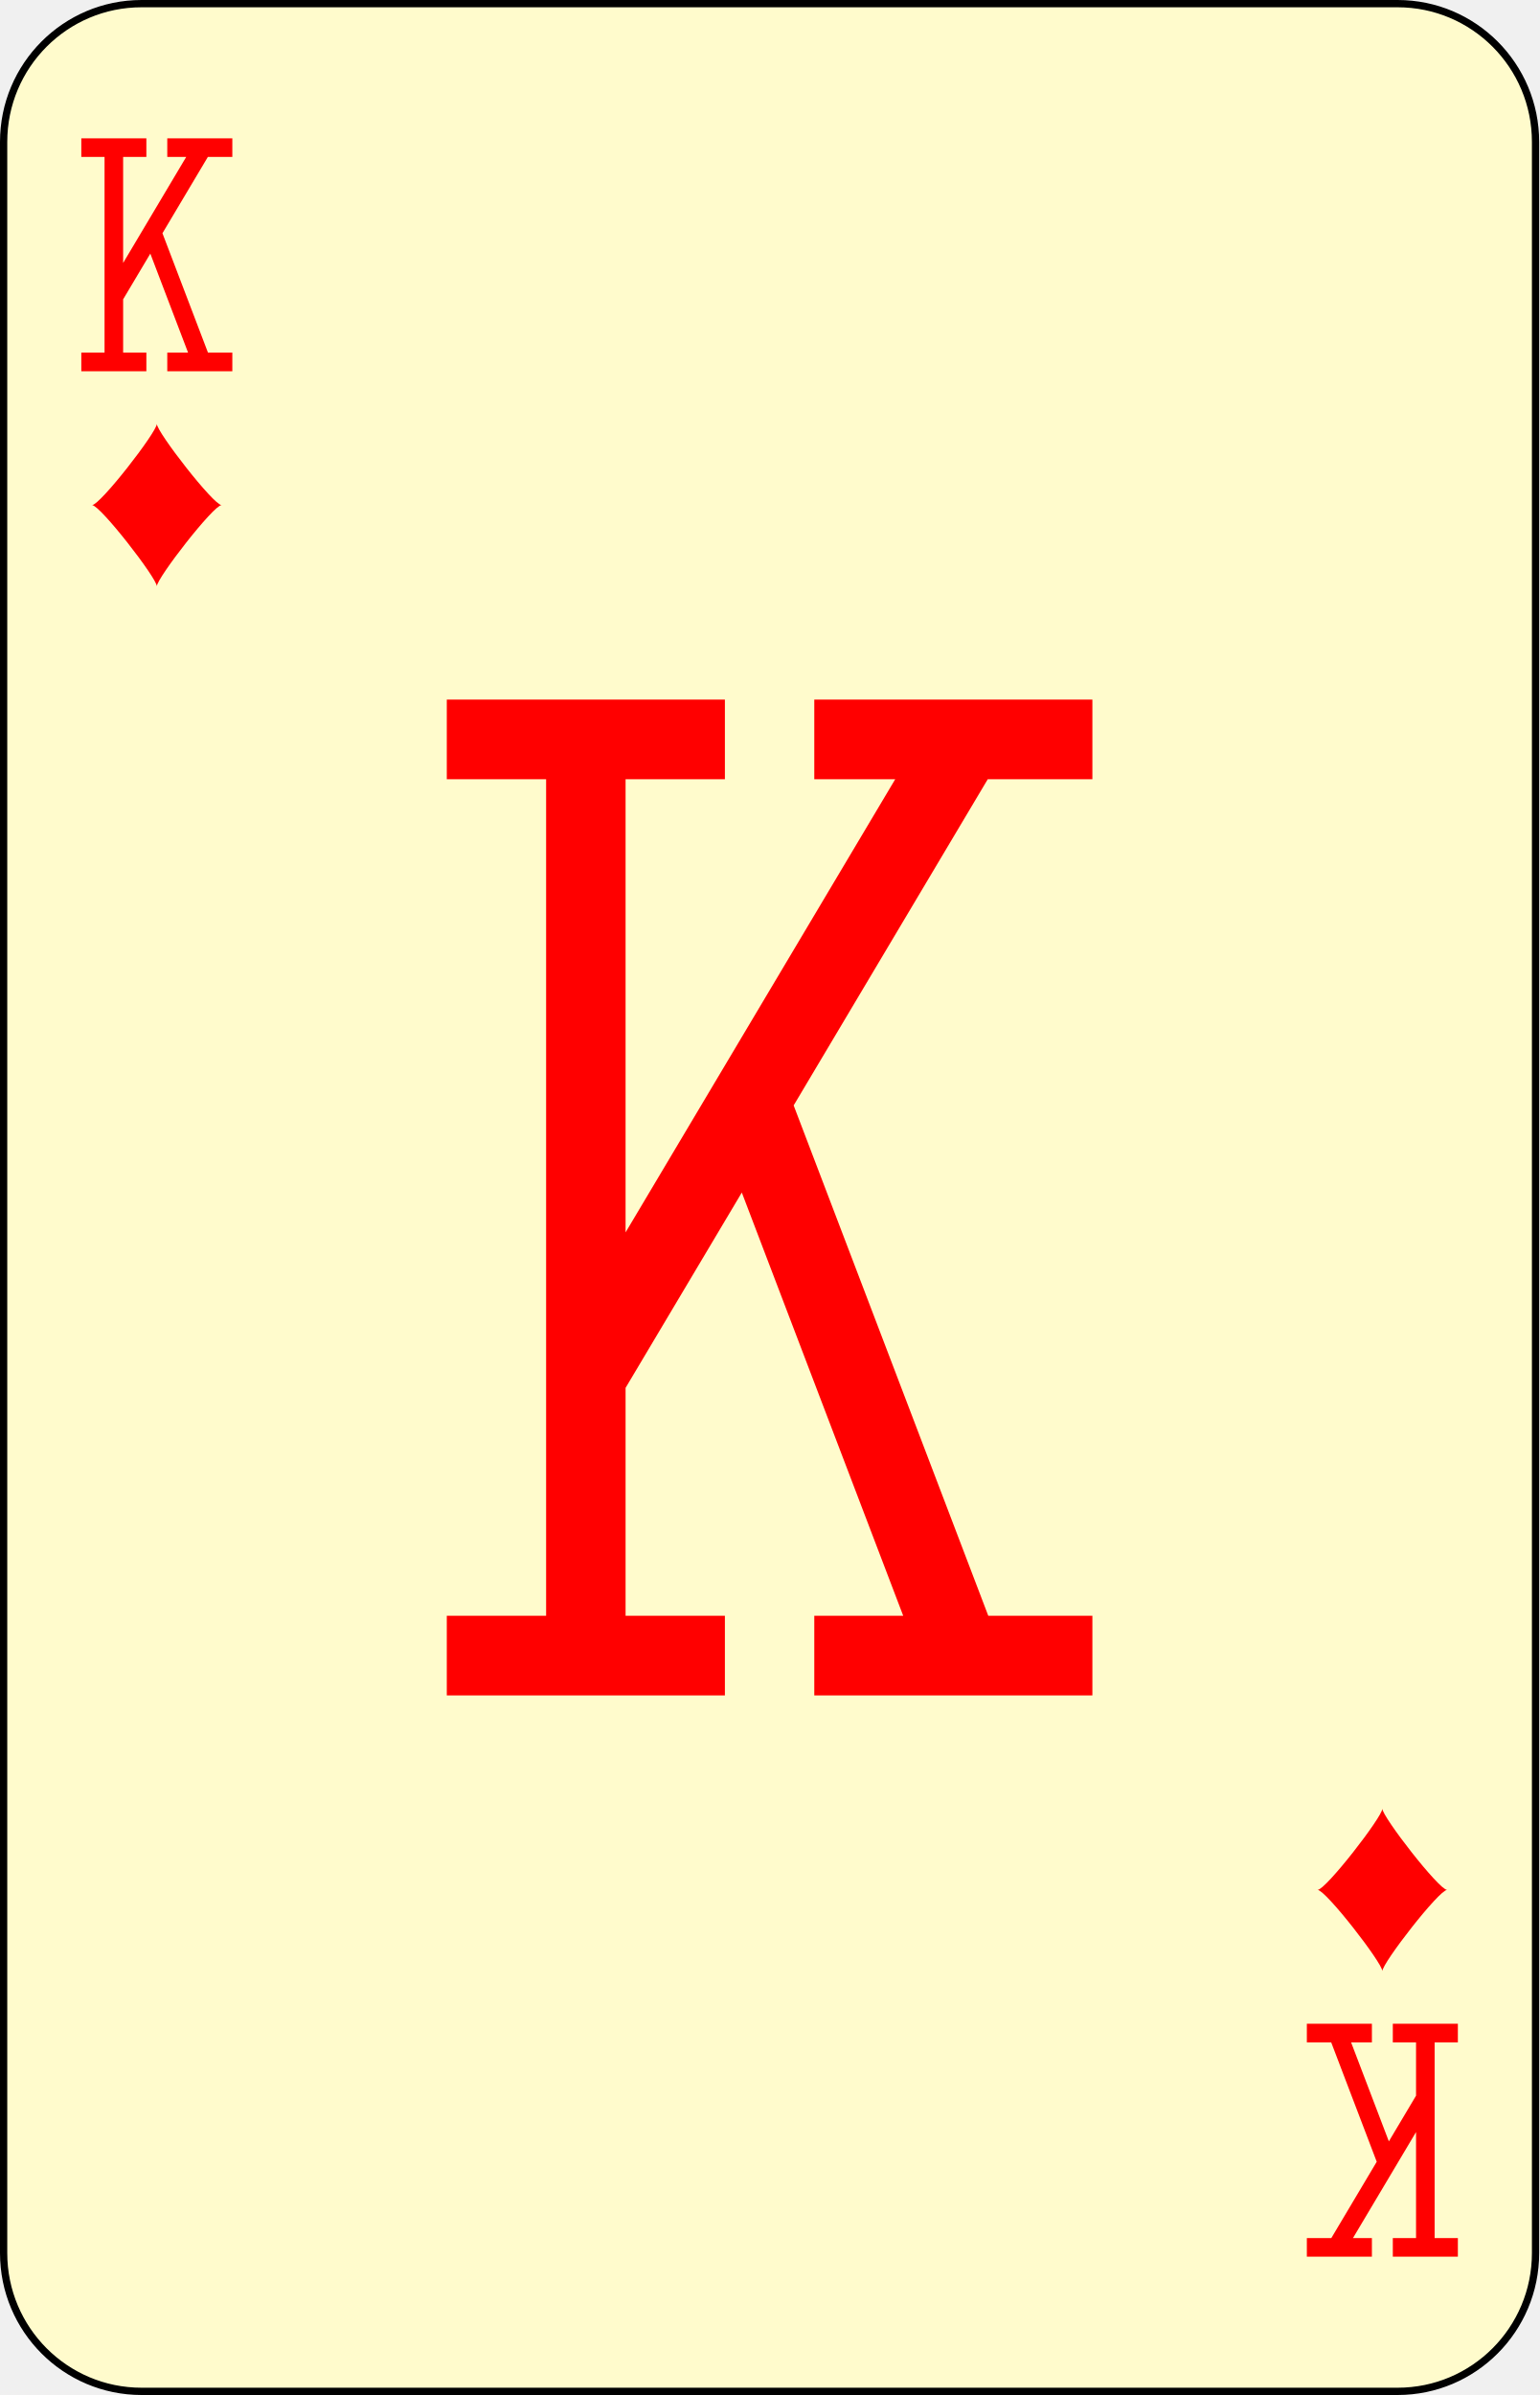
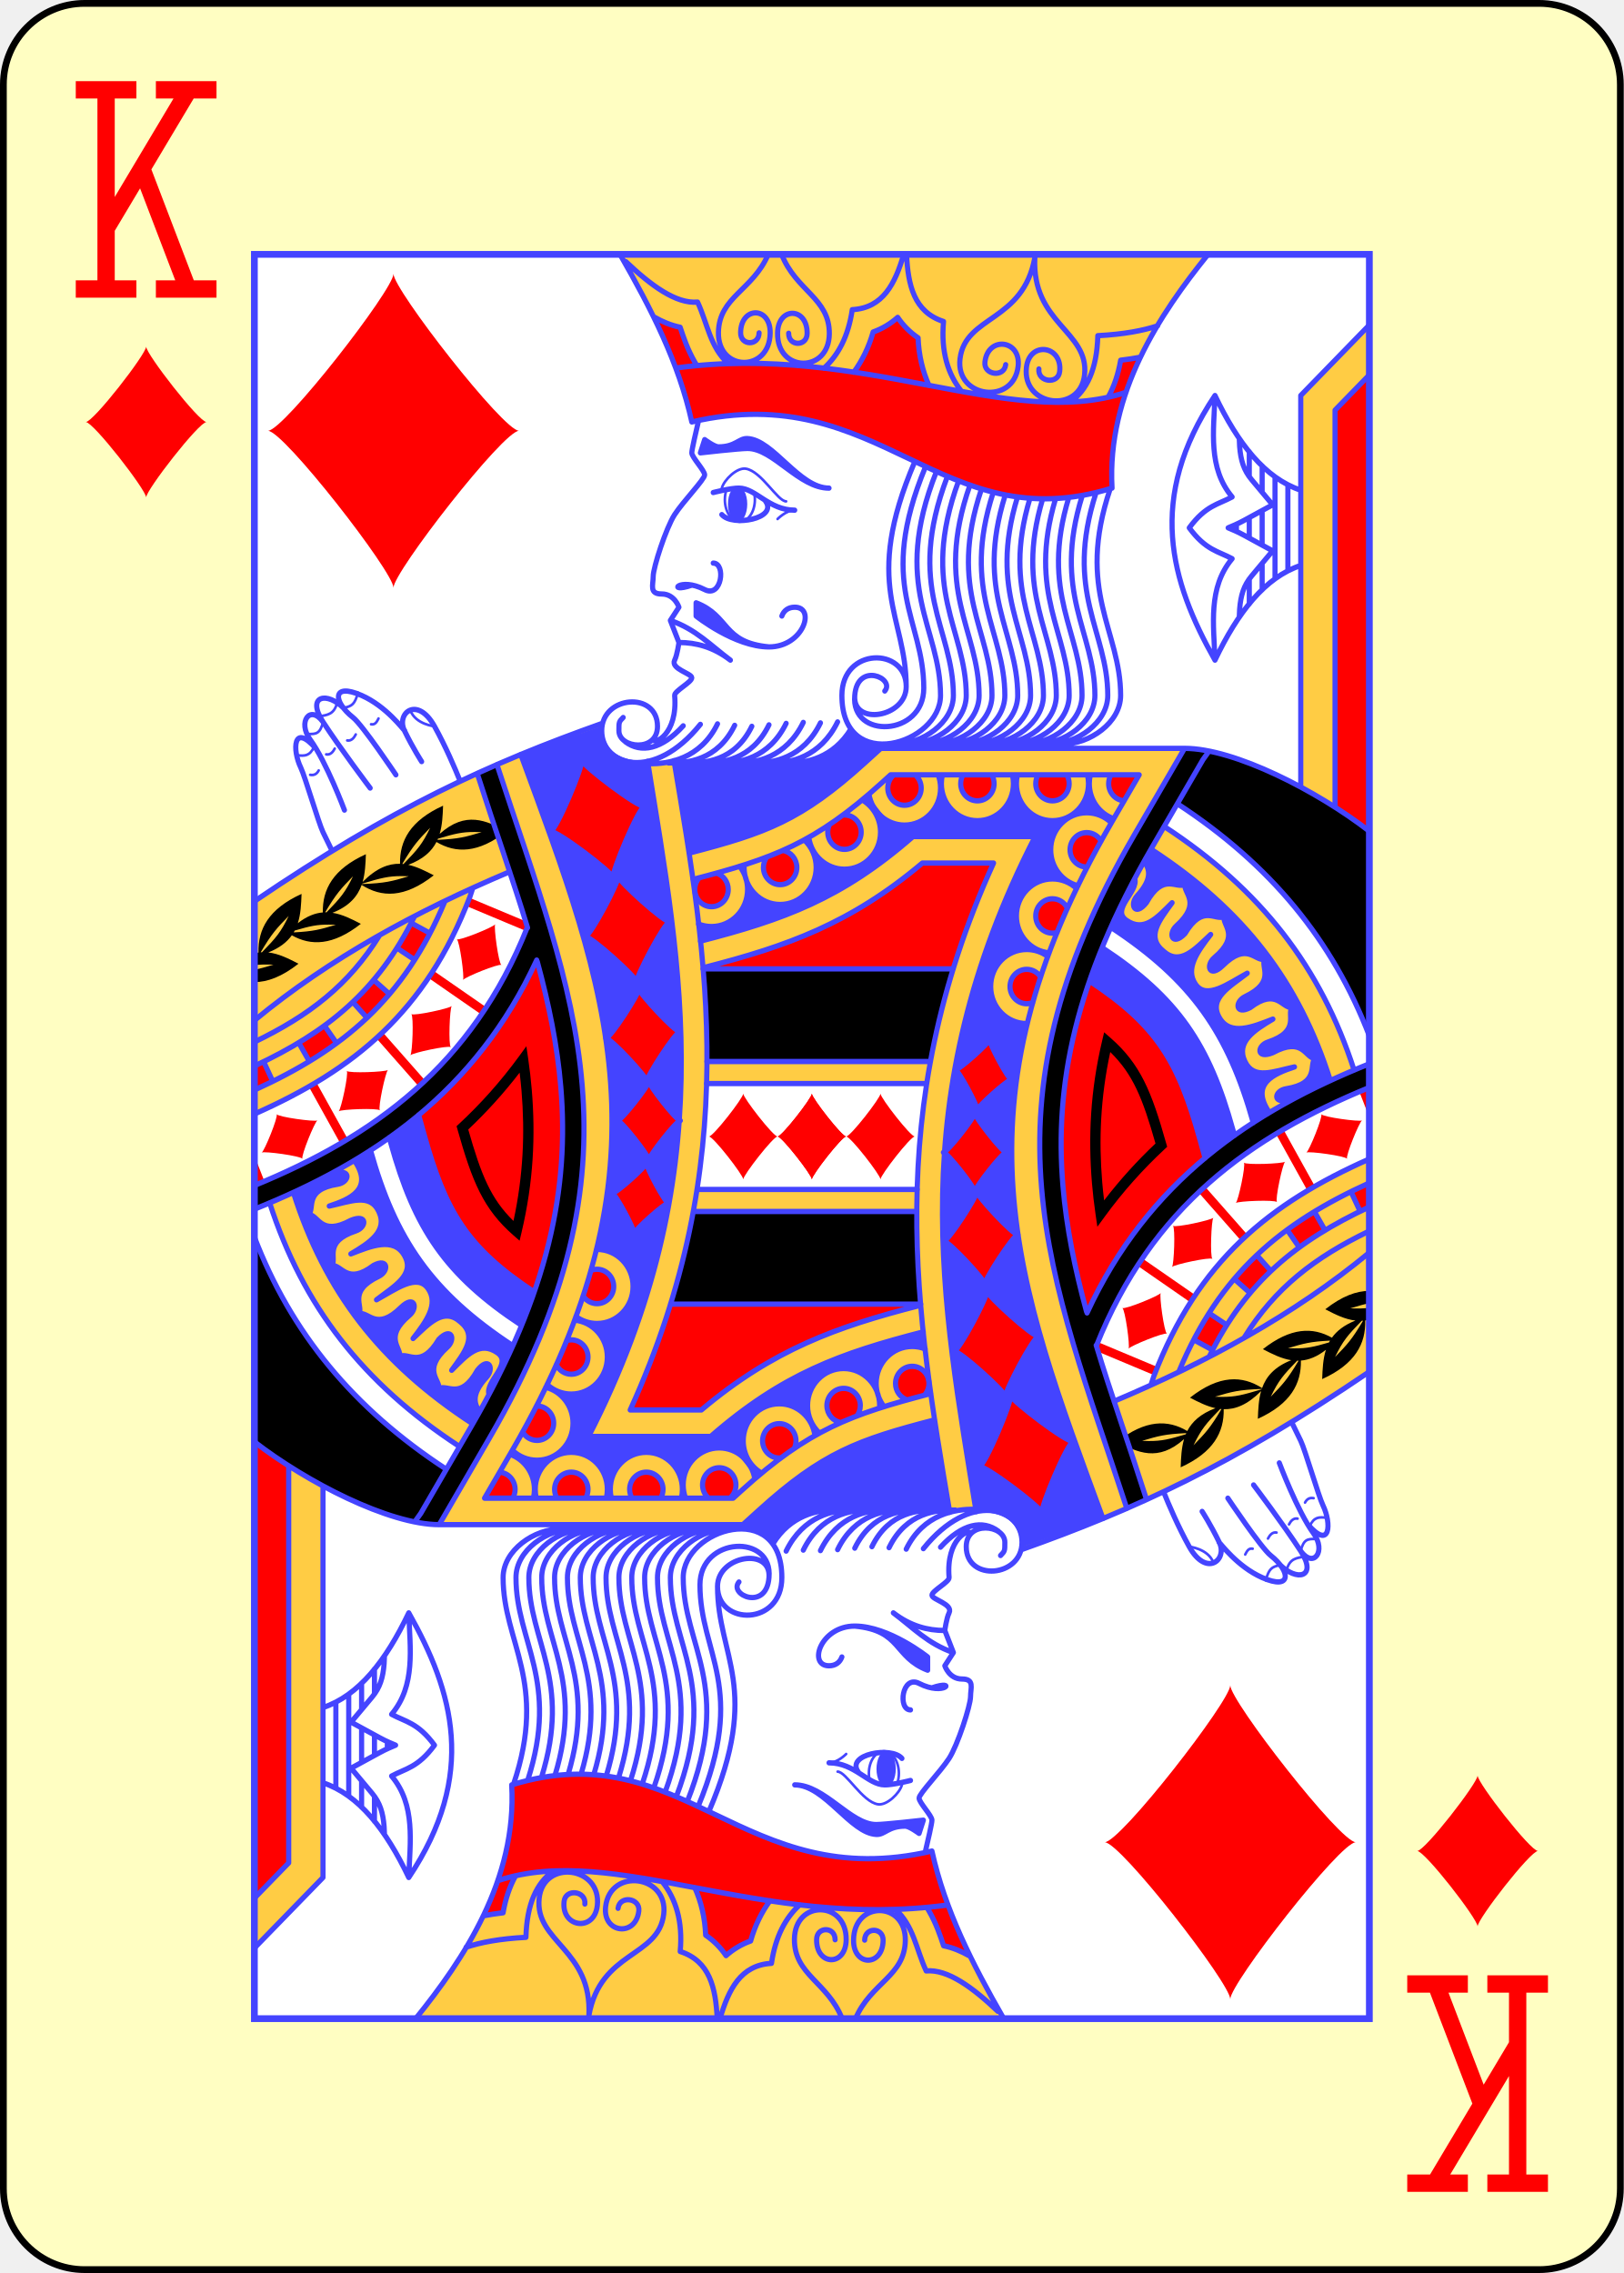
- <svg xmlns="http://www.w3.org/2000/svg" xmlns:xlink="http://www.w3.org/1999/xlink" class="card" face="KD" height="3.5in" preserveAspectRatio="none" viewBox="-106 -164.5 212 329" width="2.25in">
+ <svg xmlns="http://www.w3.org/2000/svg" xmlns:xlink="http://www.w3.org/1999/xlink" class="card" face="KD" height="3.5in" preserveAspectRatio="none" viewBox="-120 -168 240 336" width="2.5in">
  <defs>
+     <symbol id="VDK" viewBox="-500 -500 1000 1000" preserveAspectRatio="xMinYMid">
+       <path d="M-285 -460L-85 -460M-185 -460L-185 460M-285 460L-85 460M85 -460L285 -460M185 -440L-170 155M85 460L285 460M185 440L-10 -70" stroke="red" stroke-width="80" stroke-linecap="square" stroke-miterlimit="1.5" fill="none" />
+     </symbol>
    <symbol id="SDK" viewBox="-600 -600 1200 1200" preserveAspectRatio="xMinYMid">
      <path d="M-400 0C-350 0 0 -450 0 -500C0 -450 350 0 400 0C350 0 0 450 0 500C0 450 -350 0 -400 0Z" fill="red" />
    </symbol>
-     <symbol id="VDK" viewBox="-500 -500 1000 1000" preserveAspectRatio="xMinYMid">
-       <path d="M-285 -460L-85 -460M-185 -460L-185 460M-285 460L-85 460M85 -460L285 -460M185 -440L-170 155M85 460L285 460M185 440L-10 -70" stroke="red" stroke-width="80" stroke-linecap="square" stroke-miterlimit="1.5" fill="none" />
+     <symbol id="DK6" preserveAspectRatio="none" viewBox="0 0 1300 2000">
+       <path stroke="#44F" stroke-linecap="round" stroke-linejoin="round" stroke-width="3" fill="none" d="M545,265c2.64,-9.531 17.644,-23.57 27.903,-22.032C591.207,245.713 610,280 620,280M630,290c-10,0 -20,10 -20,10M583.008,271.841c0.353,1.98 0.541,4.055 0.541,6.192 0,13.807 -7.835,25 -17.5,25 -9.665,0 -17.5,-11.193 -17.5,-25 0,-4.428 0.806,-8.588 2.22,-12.196M120.802,496.815c-3.725,13.385 -7.12,15.266 -16.172,17.234M96.463,508.491c-3.725,13.385 -11.329,13.379 -20.381,15.348M80.207,529.943c-3.725,13.385 -7.7,14.104 -18.204,13.751M69.59,558.281c-5.031,10.627 -11.039,10.476 -19.656,9.542M181.952,517.242C188.179,532.903 210,535 210,535M65,590c4.797,0.895 7.937,-1.11 10,-5M108.204,551.026c4.797,0.895 7.937,-2.906 10,-6.796M65,590c4.797,0.895 7.937,-1.11 10,-5M136.026,532.691c4.797,0.895 6.654,-2.65 8.717,-6.539M83.686,566.814c4.797,0.895 7.937,-2.65 10,-6.539" />
+       <use xlink:href="#SDK" height="120" width="120" transform="translate(650,1000)scale(1,0.972)rotate(0)translate(-60,-60)" />
+       <use xlink:href="#SDK" height="120" width="120" transform="translate(570,1000)scale(1,0.972)rotate(0)translate(-60,-60)" />
+       <use xlink:href="#SDK" height="170" width="170" transform="translate(400,640)scale(1,0.972)rotate(-15)translate(-85,-85)" stroke="#44F" stroke-width="42.352" stroke-linejoin="round" stroke-linecap="round" />
+       <use xlink:href="#SDK" height="150" width="150" transform="translate(435,765)scale(1,0.972)rotate(-10)translate(-75,-75)" stroke="#44F" stroke-width="48" stroke-linejoin="round" stroke-linecap="round" />
+       <use xlink:href="#SDK" height="130" width="130" transform="translate(453,885)scale(1,0.972)rotate(-5)translate(-65,-65)" stroke="#44F" stroke-width="55.384" stroke-linejoin="round" stroke-linecap="round" />
+       <use xlink:href="#SDK" height="110" width="110" transform="translate(460,982)scale(1,0.972)rotate(0)translate(-55,-55)" stroke="#44F" stroke-width="65.454" stroke-linejoin="round" stroke-linecap="round" />
+       <use xlink:href="#SDK" height="100" width="100" transform="translate(450,1070)scale(1,0.972)rotate(10)translate(-50,-50)" stroke="#44F" stroke-width="72" stroke-linejoin="round" stroke-linecap="round" />
+       <use xlink:href="#SDK" height="90" width="90" transform="translate(1259,1000)scale(1,0.972)rotate(60)translate(-45,-45)" />
+       <use xlink:href="#SDK" height="90" width="90" transform="translate(1173,1052)scale(1,0.972)rotate(50)translate(-45,-45)" />
+       <use xlink:href="#SDK" height="90" width="90" transform="translate(1094,1120)scale(1,0.972)rotate(40)translate(-45,-45)" />
+       <use xlink:href="#SDK" height="90" width="90" transform="translate(1038,1209)scale(1,0.972)rotate(30)translate(-45,-45)" />
    </symbol>
+     <symbol id="DK5" preserveAspectRatio="none" viewBox="0 0 1300 2000">
+       <path stroke="#44F" stroke-linecap="round" stroke-linejoin="round" stroke-width="6" fill="none" d="M1205,261.182v97.637M1190,252.129V367.871M1175,350.311v29.996M1175,290.406l-10e-5,39.187M1175,239.693v29.996M1160,368.373v27.984M1160,298.355l10e-5,23.289M1160,223.643v27.984M1145,305.873v8.254M520.134,778.543C616.396,754.406 684.392,730.935 767.926,660h142.395c-156.787,297.276 -107.906,528.857 -68.797,765.254M525.766,808.059C620.591,784.352 694.855,758.784 778.836,690h83.006c-131.846,281.901 -89.778,512.978 -51.069,736.045M989.366,1432.945C889.254,1168.199 806.638,966.909 1000.051,642.941L1031.658,590H741.766l-9.922,8.756C653.494,667.888 603.995,685.13 511.713,708.48M1017.097,1421.323C928.021,1156.019 838.469,972.117 1025.811,658.32L1084.508,560H730.424l-18.43,16.26c-74.361,65.612 -115.843,79.924 -204.671,102.393M426.291,0.007C462.762,61.82 494.762,122.796 510,190 730,140 800,325 1000,265 993.852,157.297 1056.123,67.145 1111.966,-0.018M614.759,0.032C631.487,41.41 670.706,49.677 670.34,90.06c-0.408,44.997 -60.979,44.224 -60.335,-0.77 0.435,-30.41 34.906,-29.556 34.477,0.44 -0.215,14.998 -21.763,14.723 -21.548,-0.275M599.096,0.044C581.146,40.794 541.84,48.101 541.051,88.41c-0.88,44.991 59.691,45.764 60.335,0.77 0.435,-30.41 -34.048,-30.436 -34.477,-0.44 -0.215,14.998 21.333,15.273 21.548,0.275M910,3.41c-3.958,75.052 63.504,83.571 57.94,133.177 -5.014,44.699 -73.043,36.172 -67.764,-8.495 3.568,-30.189 42.241,-24.924 38.722,4.854 -1.76,14.889 -25.961,11.855 -24.201,-3.034M910,3.41C896.361,77.248 828.885,68.851 822.732,118.383c-5.544,44.633 62.485,53.162 67.764,8.495 3.568,-30.189 -35.203,-34.632 -38.722,-4.854 -1.76,14.889 22.442,17.923 24.201,3.034M491.884,128.804C710,100 880,200 1015.604,156.595M995.411,161.923C1002.408,149.77 1007.254,135.659 1010,120c8.271,-0.945 15.987,-2.113 23.204,-3.475M951.488,167.374c19.219,-13.488 30.892,-37.153 31.903,-75.195 30.425,-1.548 52.501,-5.644 69.805,-11.195M466.519,71.255c9.446,5.241 19.354,9.279 29.914,11.366 3.985,11.503 8.452,24.997 17.213,39.74 0.763,1.283 1.566,2.56 2.409,3.829M552.628,123.893C531.219,105.072 528.495,78.759 516.729,54.105 491.699,56.297 462.178,35.159 433.183,8.316M698.804,133.696c9.723,-12.91 17.517,-28.178 22.597,-45.676 10.847,-3.769 20.57,-9.546 28.66,-16.604 6.148,8.853 14.187,16.87 23.799,23.219 0.785,19.912 5.349,38.047 12.742,53.992M757.092,0.052C747.112,32.943 733.174,60.761 697.089,62.687 692.459,93.201 680.697,114.38 664.045,129.146M824.538,155.374C808.692,135.989 800.327,110.644 803.527,76.109 768.856,65.234 762.116,34.589 760.381,0.043M0.128,733.28C160.872,627.138 273.947,577.151 405.892,531.565M1084.508,560c58.556,0 155.048,48.393 215.606,93.996M1060.798,648.537c113.096,71.77 182.617,159.57 221.424,276.264M1045.468,674.302c108.824,68.979 172.626,150.486 209.091,262.347M1300.071,886.19C1257.215,777.442 1184.743,691.771 1076.171,622.798M998.735,762.9c94.583,60.402 136.897,120.761 165.899,221.531M988.568,785.964c89.063,57.044 124.762,109.898 152.397,206.618l1.791,6.27M973.923,823.823c78.203,50.361 103.128,90.662 128.581,179.747l5.989,20.963M1045.369,1281.592l3.338,-9.824c51.421,-130.622 135.35,-196.342 251.249,-246.259M1154.091,1227.949c35.812,-56.212 81.928,-90.805 145.814,-120.773M1113.379,1249.43c42.764,-84.642 101.834,-131.066 186.517,-169.544M1077.871,1266.58c47.687,-111.379 119.453,-168.575 222.006,-213.896M970.828,1200.002C1041.668,1050.464 1161.946,971.391 1299.957,917.595M981.741,1237.189C1046.058,1080.041 1161.175,999.873 1299.994,944.443M1002.278,1300.143c108.097,-44.364 209.475,-97.716 297.742,-168.601M970.203,1198.396c-13.491,-48.251 -23.451,-95.134 -27.496,-142.517 -9.688,-113.478 12.898,-231.197 104.568,-384.744l58.697,-98.32 7.089,-9.682M1039.892,1410.606c-19.667,-59.873 -42.017,-121.299 -58.398,-173.96M523.076,810 814.875,810M527.684,915 788.328,915M527.262,940 783.957,940M1113.101,1200.255l20.73,13.447M1142.463,1161.465l18.51,16.033M1168.828,1134.571l16.461,17.846M1204.197,1105.897l14.1,19.81M1236.013,1085.268l12.336,21.066M1278.611,1062.598l10.579,22.262M1095.363,1230.498l21.824,11.578M1220,603.865V160l80,-80M1260,626.748V176.568l39.999,-39.999M1219.982,352.664C1178.5,366.005 1146.587,405.675 1120,460c-1.436,-40.363 -8.306,-82.087 20,-115 -16.063,-8.511 -30.68,-9.463 -50,-35 19.32,-25.537 33.937,-26.489 50,-35 -28.306,-32.913 -21.436,-74.637 -20,-115 26.587,54.325 58.5,93.995 99.982,107.336M1148.301,411.435c0.056,-3.197 0.194,-6.275 0.441,-9.224 1.32,-15.756 4.72,-26.855 14.004,-37.65l24.494,-28.482 -33.195,-17.588c-8.638,-4.577 -14.026,-6.531 -18.703,-8.49 4.677,-1.959 10.065,-3.914 18.703,-8.49l33.195,-17.588 -24.494,-28.482c-9.284,-10.795 -12.684,-21.895 -14.004,-37.65 -0.247,-2.949 -0.385,-6.027 -0.441,-9.224M1120,160c-80.254,116.73 -51.745,210.787 0,300M708.559,618.376A42,42 0 0 1 730,655v0a42,42 0 0 1 -42,42 42,42 0 0 1 -41.598,-36.205M686.029,635.6A19.5,19.5 0 0 1 688,635.5 19.5,19.5 0 0 1 707.5,655 19.5,19.5 0 0 1 688,674.5 19.5,19.5 0 0 1 668.5,655a19.5,19.5 0 0 1 2.091,-8.784M797.229,589.997A42,42 0 0 1 800,605 42,42 0 0 1 758,647 42,42 0 0 1 716.564,611.857M770.453,589.995A19.5,19.5 0 0 1 777.5,605 19.5,19.5 0 0 1 758,624.5 19.5,19.5 0 0 1 738.5,605a19.5,19.5 0 0 1 7.055,-15.012M883.79,589.99A42,42 0 0 1 885,600a42,42 0 0 1 -42,42 42,42 0 0 1 -42,-42 42,42 0 0 1 1.211,-10.012M859.734,589.989A19.5,19.5 0 0 1 862.5,600 19.5,19.5 0 0 1 843,619.5 19.5,19.5 0 0 1 823.5,600a19.5,19.5 0 0 1 2.767,-10.012M971.29,589.99A42,42 0 0 1 972.5,600a42,42 0 0 1 -42,42 42,42 0 0 1 -42,-42 42,42 0 0 1 1.211,-10.012M947.234,589.989A19.5,19.5 0 0 1 950,600 19.5,19.5 0 0 1 930.5,619.5 19.5,19.5 0 0 1 911,600a19.5,19.5 0 0 1 2.767,-10.012M1001.961,639.758A42,42 0 0 1 973.5,600a42,42 0 0 1 1.211,-10.012M1014.087,619.449A19.5,19.5 0 0 1 996,600a19.5,19.5 0 0 1 2.767,-10.012M960.294,715.741A42,42 0 0 1 928.5,675a42,42 0 0 1 42,-42 42,42 0 0 1 28.739,11.372M971.157,694.489A19.5,19.5 0 0 1 970.5,694.5 19.5,19.5 0 0 1 951,675a19.5,19.5 0 0 1 19.5,-19.5 19.5,19.5 0 0 1 16.785,9.575M926.665,791.825A42,42 0 0 1 888.5,750a42,42 0 0 1 42,-42 42,42 0 0 1 28.229,10.901M935.972,768.717A19.5,19.5 0 0 1 930.5,769.5 19.5,19.5 0 0 1 911,750a19.5,19.5 0 0 1 19.5,-19.5 19.5,19.5 0 0 1 17.494,10.885M901.237,871.994A42,42 0 0 1 900.5,872a42,42 0 0 1 -42,-42 42,42 0 0 1 42,-42 42,42 0 0 1 24.636,7.984M907.72,848.114A19.5,19.5 0 0 1 900.5,849.5 19.5,19.5 0 0 1 881,830a19.5,19.5 0 0 1 19.5,-19.5 19.5,19.5 0 0 1 16.278,8.763M641.043,663.734A42,42 0 0 1 655,695a42,42 0 0 1 -42,42 42,42 0 0 1 -42,-42 42,42 0 0 1 0.104,-2.949M615.923,675.72A19.5,19.5 0 0 1 632.5,695 19.5,19.5 0 0 1 613,714.5 19.5,19.5 0 0 1 593.5,695a19.5,19.5 0 0 1 4.158,-12.037M565.706,693.65A42,42 0 0 1 575,720a42,42 0 0 1 -42,42 42,42 0 0 1 -15.083,-2.802M538.79,701.38A19.5,19.5 0 0 1 552.5,720 19.5,19.5 0 0 1 533,739.5 19.5,19.5 0 0 1 513.5,720a19.5,19.5 0 0 1 5.342,-13.409M795.159,246.412C741.578,377.816 800,422.21 800,500c0,55 -115,90 -115,0 0,-55 75,-55 75,-10 0,35 -62.765,44.891 -60,10 3.052,-38.508 47.487,-19.355 35,-5M782.517,240.733C724.777,376.332 780.484,412.89 780.484,491.79 780.484,546.79 695,550 700,500M770,235C708.212,375.321 760,410 760,490M807.997,251.821C758.185,379.052 815,423.287 815,500c0,30.823 -36.118,55.365 -67.872,55.144M821.048,256.901C774.7,380.245 830,424.317 830,500c0,30.823 -36.118,55.365 -67.872,55.144M834.323,261.583C791.102,381.375 845,425.282 845,500c0,30.823 -36.118,55.365 -67.872,55.144M847.748,266.039C807.441,382.477 860,426.216 860,500c0,30.823 -36.118,55.365 -67.872,55.144M861.464,269.818C823.58,383.434 875,427.02 875,500c0,30.823 -36.118,55.365 -67.872,55.144M875.463,272.868C839.501,384.221 890,427.677 890,500c0,30.823 -36.118,55.365 -67.872,55.144M889.737,275.142C855.189,384.816 905,428.171 905,500c0,30.823 -36.118,55.365 -67.872,55.144M904.283,276.596C870.629,385.201 920,428.489 920,500c0,30.823 -36.118,55.365 -67.872,55.144M919.1,277.188C885.809,385.358 935,428.619 935,500c0,30.823 -36.118,55.365 -67.872,55.144M934.195,276.881C900.716,385.277 950,428.552 950,500c0,30.823 -36.118,55.365 -67.872,55.144M949.583,275.634C915.338,384.946 965,428.278 965,500c0,30.823 -36.118,55.365 -67.872,55.144M965.29,273.405C929.663,384.36 980,427.793 980,500c0,30.823 -36.118,55.365 -67.872,55.144M981.353,270.151C943.68,383.519 995,427.091 995,500c0,30.823 -36.118,55.365 -67.872,55.144M997.87,265.686C957.335,382.389 1010,426.142 1010,500c0,30.823 -36.118,55.365 -67.872,55.144M520,532.778C465.796,598.504 405,580 405,540c0,-40 65,-45 65,-5 0,30 -45,25 -45,5 0,-10 0,-10 5,-15M500,534.444c-25.083,26.791 -49.177,31.341 -67.463,18.093M540,532.222c-20,40 -57.915,45.684 -79.403,45.122M560,533.889c-20,40 -55.863,43.196 -77.35,42.634M580,535c-20,40 -55.863,42.085 -77.35,41.523M600,533.333c-20,40 -55.863,43.752 -77.35,43.19M620,531.667c-20,40 -55.863,45.418 -77.35,44.857M640,530.556c-20,40 -55.863,46.529 -77.35,45.968M660,531.111c-20,40 -55.863,45.974 -77.35,45.412M680,530c-20,40 -55.863,47.085 -77.35,46.523M695.523,538.013c-20.53,32.953 -52.907,39.032 -72.873,38.511M517.827,188.827C514.886,200.909 510,221.505 510,225c0,5 15,20 15,25 0,5 -25,30 -35,45 -10,15 -25,60 -25,70 0,10 -5,20 10,20 15,0 20,15 20,15l-10,15 10,25c0,0 -1.838,13.675 -5,20 -5,10 20,15 20,20 0,5 -20.437,15.019 -20,20 3.908,44.548 -24.383,56.24 -25,50M535,350c15,0 10,40 -10,30 -30,-15 -45,5 -15,-5M615,410c2.205,-6.063 7.383,-10 15,-10 25,0 10,45 -30,45 -40,0 -85,-35 -85,-35v-15c40,15 30,45 85,50M495,440c20,0 40,5 60,20 -22.925,-16.544 -40,-35 -70,-45M525,210l-5,15c0,0 45,-5 55,-5 30,0 60,45 95,45 -35,0 -65,-55 -95.29,-56.161 -9.993,-0.383 -13.614,9.419 -33.614,9.419C536.382,218.258 525,210 525,210v0M630,290c-30,0 -45.346,-24.918 -65,-25 -10.138,-0.042 -30,5 -30,5M595.871,279.644C610.873,299.647 557.374,309.072 545,295M239.869,597.116C233.831,582.484 222.966,557.691 210,535c-20,-35 -45,-15 -35,5 10,20 20,35 20,35M175.29,539.935C173.609,538.913 154.066,512.457 125,500c-35,-15 -33.238,7.222 -10,25 11.232,8.593 50,65 50,65M105,515.29C85,495 60,500 80,530c20,30 55,75 55,75M80,530c-15,-20 -30,0 -15,20 18.974,25.298 40,80 40,80M72.032,560.581C45,530 44.064,561.807 54.064,581.807 59.064,591.807 75,645 80,655l10.701,21.402M1037.564,687.87c4.723,7.868 11.471,18.196 -8.343,39.341 -9.126,9.74 -2.687,24.18 10.778,7.789 20,-35 35,-15 45.124,-20.988 -2.689,9.832 20.209,20.598 -10.091,47.185C1065,770 1070,785 1085,770c21.131,-34.329 35.471,-13.85 45.785,-19.505 -3.009,9.739 19.527,21.246 -11.625,46.831 -10.315,8.471 -5.807,23.626 9.675,9.124 29.05,-27.948 37.808,-4.532 49.209,-7.426 -5.35,8.677 13.588,25.457 -22.975,42.431 -12.106,5.62 -11.535,21.421 6.008,12.4 31.172,-23.044 37.003,1.267 48.672,-0.212 -6.37,7.958 10.376,26.927 -27.988,39.306 -12.702,4.099 -14.066,19.851 5.655,12.036 35.69,-18.741 37.573,6.188 49.328,6.588 -7.557,6.841 5.952,28.236 -33.894,34.343 -13.193,2.022 -17.049,17.356 3.665,12.783M1026.493,707.762c4.572,14.621 -28.113,34.819 -9.701,47.174 20.48,13.743 35.303,-2.517 53.208,-19.936 -14.905,20.047 -30.697,38.701 -10,55 19.435,16.731 36.52,-2.195 54.984,-19.021 -15.551,19.55 -29.984,39.021 -17.594,56.48 12.792,18.024 38.142,-0.888 60.229,-12.558 -19.949,15.036 -45.281,28.286 -32.619,50.099 12.547,21.614 39.189,10.789 62.536,1.905C1165.9,879.391 1144.168,892.816 1155,915c10.372,21.24 33.237,11.175 57.702,6.126 -23.926,7.689 -52.164,19.089 -29.302,51.671" />
+     </symbol>
+     <symbol id="DK4" preserveAspectRatio="none" viewBox="0 0 1300 2000">
+       <path fill="black" d="M1084.508,560l-58.697,98.32c-187.341,313.797 -97.789,497.698 -8.713,763.002l23.092,-10.266 -57.762,-175.512C1046.875,1079.487 1161.668,999.68 1300,944.443V917.615C1161.979,971.411 1041.672,1050.455 970.828,1200.002l0.795,2.709 -1.42,-4.314c-13.491,-48.251 -23.451,-95.135 -27.496,-142.518 -9.688,-113.478 12.898,-231.197 104.568,-384.744l58.697,-98.32 -29.781,49.916C1184.687,691.728 1257.135,777.351 1300,886.016V653.916C1247.887,614.69 1169.327,573.443 1112.02,562.904l-0.064,0.107zM220,625c-38.243,16.869 -50.73,39.82 -50.184,65.85 -13.29,-0.348 -27.534,4.811 -43.621,20.596C129.141,701.541 129.613,690.786 130,680 91.688,696.899 79.224,719.903 79.818,745.99 70.668,746.731 61.03,750.275 50.633,758.205 54.076,747.821 54.59,736.429 55,725 16.463,741.999 4.078,765.174 4.83,791.451 3.236,791.66 1.626,791.963 0,792.354v13.449C6.455,804.98 13.029,804.849 22.26,805.217 13.211,807.838 6.837,809.679 0,811.016v13.971c15.197,7.2e-4 32.097,-6.118 51.395,-20.848 -11.463,-5.788 -22.95,-11.437 -35.184,-12.781 13.191,-5.09 21.793,-11.762 27.439,-19.451 22.217,12.236 47.947,11.85 80.484,-12.984 -10.803,-5.455 -21.628,-10.784 -33.078,-12.506 19.825,-7.612 29.328,-18.781 34.014,-31.607 23.029,14.305 49.765,15.292 84.064,-10.887 -9.735,-4.916 -19.487,-9.734 -29.699,-11.9 17.505,-6.371 27.302,-15.398 32.848,-25.889 22.528,13.014 48.645,13.135 81.852,-12.211 -23.778,-12.007 -47.654,-23.447 -78.109,3.057C219.116,646.927 219.606,635.981 220,625Zm-15,25c-9.295,18.589 -14.428,24.37 -31.143,41.131 -0.468,-0.051 -0.936,-0.103 -1.406,-0.141C185.522,669.587 190.885,664.115 205,650Zm52.279,4.807c2.377,0.016 4.928,0.082 7.721,0.193 -19.154,5.548 -26.54,7.606 -51.529,8.73 0.201,-0.437 0.382,-0.881 0.57,-1.322 19.619,-5.653 27.964,-7.704 43.238,-7.602zm-85,50c2.377,0.016 4.928,0.082 7.721,0.193 -19.935,5.775 -27.006,7.775 -54.58,8.869 0.053,-0.152 0.095,-0.308 0.146,-0.461 22.238,-6.438 30.551,-8.71 46.713,-8.602zM115,705c-9.241,18.483 -14.365,24.3 -30.852,40.84 -0.535,-0.007 -1.073,-8e-5 -1.611,0.012C95.545,724.565 100.916,719.084 115,705ZM40,750C30.713,768.575 25.582,774.362 8.898,791.092 8.378,791.113 7.854,791.152 7.33,791.191 20.491,769.62 25.841,764.159 40,750Zm47.279,9.807c2.377,0.016 4.928,0.082 7.721,0.193 -18.542,5.371 -26.021,7.474 -49.139,8.623 0.419,-0.687 0.814,-1.383 1.193,-2.084 17.576,-5.021 25.721,-6.83 40.225,-6.732zM523.076,810 527.684,915H788.328L814.875,810Zm467.709,71.871 -2.305,9.463c-13.936,57.217 -16.337,109.636 -11.896,161.652 0.997,11.684 2.414,23.387 4.166,35.131l2.119,14.211 8.615,-11.498c21.298,-28.422 44.77,-53.825 69.992,-76.621l2.783,-2.516 -1.043,-3.606c-17.22,-59.464 -30.254,-90.3 -65.016,-119.902zm7.127,22.383c26.414,25.135 37.62,51.977 52.734,103.687 -21.305,19.517 -41.323,40.983 -59.904,64.463 -0.855,-6.832 -1.621,-13.647 -2.201,-20.438 -4.087,-47.877 -2.144,-95.767 9.371,-147.713z" />
+     </symbol>
+     <symbol id="DK3" preserveAspectRatio="none" viewBox="0 0 1300 2000">
+       <path fill="#44F" d="M600,445c-40,0 -85,-35 -85,-35v-15c40,15 30,45 85,50M525,210l-5,15c0,0 45,-5 55,-5 30,0 60,45 95,45 -35,0 -65,-55 -95.29,-56.161 -9.993,-0.383 -13.614,9.419 -33.614,9.419C536.382,218.258 525,210 525,210ZM574.667,283.061a11.249,20.385 0 0 1 -11.249,20.385 11.249,20.385 0 0 1 -11.249,-20.385 11.249,20.385 0 0 1 11.249,-20.385 11.249,20.385 0 0 1 11.249,20.385zM489.009,572.698l133.641,3.825c19.965,0.522 52.342,-5.558 72.988,-38.356 8.822,11.653 21.897,16.73 35.872,16.969l-1.087,4.864 -18.43,16.26c-74.361,65.612 -115.843,79.924 -204.951,102.132 -5.836,-35.709 -11.98,-70.798 -18.034,-105.693zM800,605c0,23.196 -18.804,42 -42,42 -29.839,0.637 -35.202,-40.062 -49.393,-28.596C721.821,625.845 730,639.832 730,655c0,23.196 -18.804,42 -42,42 -20.928,0 -38.655,-15.406 -41.584,-36.119 -1.783,0.981 -3.565,1.936 -5.35,2.877C649.933,671.723 655,683.08 655,695c0,23.196 -18.804,42 -42,42 -17.875,0 -33.131,-11.171 -39.195,-26.908C574.588,713.315 575,716.639 575,720c0,23.196 -18.804,42 -42,42 -5.157,0 -10.269,-0.949 -15.082,-2.801l2.217,19.344C616.397,754.406 684.392,730.935 767.926,660h142.395c-156.787,297.276 -107.906,528.857 -68.797,765.254 30.599,0.378 51.772,10.196 52.529,40.46l95.313,-32.769C915.034,1236.375 850.349,1074.787 901.131,871.994 900.92,871.997 900.71,872 900.5,872c-23.196,0 -42,-18.804 -42,-42 0,-23.196 18.804,-42 42,-42 8.804,0 17.383,2.768 24.527,7.908 0.513,-1.363 1.03,-2.727 1.553,-4.094C905.003,789.792 888.5,771.681 888.5,750c0,-23.196 18.804,-42 42,-42 10.39,0 20.407,3.853 28.121,10.809 0.51,-1.034 1.019,-2.069 1.535,-3.105C941.543,710.973 928.5,694.217 928.5,675c0,-23.196 18.804,-42 42,-42 10.667,0 20.933,4.058 28.717,11.352 0.28,-0.471 0.553,-0.939 0.834,-1.41l1.902,-3.186C984.939,633.958 973.5,617.975 973.5,600c0,-3.37 0.407,-6.727 1.209,-10h-3.418c0.802,3.273 1.209,6.63 1.209,10 0,23.196 -18.804,42 -42,42 -23.196,0 -42,-18.804 -42,-42 0,-3.37 0.407,-6.727 1.209,-10h-5.918c0.802,3.273 1.209,6.63 1.209,10 0,23.196 -18.804,42 -42,42 -23.196,0 -42,-18.804 -42,-42 0,-3.37 0.407,-6.727 1.209,-10 -9.2,-1.207 -2.261,7.468 -2.209,15zm175.104,-15 55.566,1.654 0.988,-1.654zM998.735,762.9c94.583,60.402 136.897,120.761 165.899,221.531L1183.4,972.797c-22.862,-32.583 5.376,-43.982 29.302,-51.671 -24.465,5.049 -47.331,15.115 -57.702,-6.126 -10.832,-22.184 10.9,-35.609 32.536,-48.095 -23.348,8.883 -49.99,19.709 -62.536,-1.905 -12.662,-21.813 12.67,-35.063 32.619,-50.099 -22.087,11.67 -47.437,30.582 -60.229,12.558C1085,810 1099.433,790.529 1114.984,770.979 1096.52,787.805 1079.435,806.731 1060,790c-20.697,-16.299 -4.905,-34.953 10,-55 -17.905,17.419 -32.729,33.679 -53.208,19.936 -18.412,-12.355 14.274,-32.553 9.701,-47.174m228.066,228.887C1218.094,824.788 1154.292,743.281 1045.468,674.302l-7.904,13.568c4.723,7.868 11.471,18.196 -8.343,39.341 -9.126,9.74 -2.687,24.18 10.778,7.789 20,-35 35,-15 45.124,-20.988 -2.689,9.832 20.209,20.598 -10.091,47.185C1065,770 1070,785 1085,770c21.131,-34.329 35.471,-13.85 45.785,-19.505 -3.009,9.739 19.527,21.246 -11.625,46.831 -10.315,8.471 -5.807,23.626 9.675,9.124 29.05,-27.948 37.808,-4.532 49.209,-7.426 -5.35,8.677 13.588,25.457 -22.975,42.431 -12.106,5.62 -11.535,21.421 6.008,12.4 31.172,-23.044 37.003,1.267 48.672,-0.212 -6.37,7.958 10.376,26.927 -27.988,39.306 -12.702,4.099 -14.066,19.851 5.655,12.036 35.69,-18.741 37.573,6.188 49.328,6.588 -7.557,6.841 5.952,28.236 -33.894,34.343 -13.193,2.022 -17.049,17.356 3.665,12.783zM1142.756,998.852l-1.791,-6.27C1113.331,895.862 1077.631,843.008 988.568,785.964l-14.645,37.859c78.203,50.361 103.128,90.662 128.581,179.747l5.989,20.963" />
+     </symbol>
+     <symbol id="DK2" preserveAspectRatio="none" viewBox="0 0 1300 2000">
+       <path fill="red" d="M750.061,71.416c-8.09,7.058 -17.813,12.834 -28.66,16.604 -5.08,17.498 -12.873,32.766 -23.09,45.496 -57.344,-8.466 -118.21,-13.386 -182.865,-7.311 -0.234,-1.283 -1.036,-2.56 -1.799,-3.844C504.886,107.618 500.418,94.124 496.434,82.621 485.874,80.534 475.965,76.498 466.756,72.613 485.609,111.419 500.836,149.583 510,190c220,-50 290,135 490,75 -3.103,-54.365 11.226,-104.257 33.283,-148.727 -7.295,1.614 -15.012,2.782 -23.283,3.727 -2.746,15.659 -7.591,29.77 -15.182,42.076 -62.438,13.153 -131.213,0.635 -208.168,-13.49 -7.44,-15.904 -12.004,-34.04 -12.789,-53.951C764.249,88.286 756.208,80.269 750.061,71.416ZM1300,136.57l-40,39.998 1.262,450.93c14.241,8.907 27.212,17.772 38.738,26.432zm-186.938,426.562 -7.09,9.682 -58.697,98.32zm-88.004,26.094c-8.764,0.254 -24.385,4.427 -26.291,0.762C996.957,593.014 996,596.474 996,600c0,10.221 7.893,18.709 18.088,19.449 -2.566,-4.934 19.251,-23.801 16.686,-28.734 -0.635,-1.222 -2.794,-1.573 -5.715,-1.488zm-279.504,0.762C741.086,593.693 738.5,599.195 738.5,605c0,10.77 8.73,19.5 19.5,19.5 10.77,0 19.5,-8.73 19.5,-19.5 0,-5.801 -2.583,-11.301 -7.047,-15.006zm80.713,0C824.457,593.014 823.5,596.474 823.5,600c0,10.77 8.73,19.5 19.5,19.5 10.77,0 19.5,-8.73 19.5,-19.5 0,-3.526 -0.956,-6.986 -2.766,-10.012zm87.5,0C911.957,593.014 911,596.474 911,600c0,10.77 8.73,19.5 19.5,19.5 10.77,0 19.5,-8.73 19.5,-19.5 0,-3.526 -0.956,-6.986 -2.766,-10.012zM688,635.5c-0.658,0 -1.316,0.033 -1.971,0.1l-15.439,10.615C669.215,648.939 668.5,651.949 668.5,655c0,10.77 8.73,19.5 19.5,19.5 10.77,0 19.5,-8.73 19.5,-19.5 0,-10.77 -8.73,-19.5 -19.5,-19.5zm282.5,20c-10.77,0 -19.5,8.73 -19.5,19.5 0,10.77 8.73,19.5 19.5,19.5 0.219,0 0.437,-0.005 0.656,-0.012l16.129,-29.414C983.776,659.14 977.394,655.5 970.5,655.5Zm-354.578,20.221 -18.264,7.242C594.964,686.397 593.5,690.635 593.5,695c0,10.77 8.73,19.5 19.5,19.5 10.77,0 19.5,-8.73 19.5,-19.5 0,-9.641 -7.046,-17.834 -16.578,-19.279zM778.836,690c-83.981,68.784 -158.246,94.352 -254.416,119.029l290.469,0.773C827.249,770.72 842.715,730.895 861.842,690ZM538.791,701.379 518.842,706.592C515.412,710.214 513.5,715.012 513.5,720c0,10.77 8.73,19.5 19.5,19.5 10.77,0 19.5,-8.73 19.5,-19.5 0,-8.539 -5.555,-16.085 -13.709,-18.621zM930.5,730.5c-10.77,0 -19.5,8.73 -19.5,19.5 0,10.77 8.73,19.5 19.5,19.5 1.852,0 3.695,-0.264 5.473,-0.783l12.021,-27.332C944.712,734.721 937.928,730.5 930.5,730.5Zm-30,80c-10.77,0 -19.5,8.73 -19.5,19.5 0,10.77 8.73,19.5 19.5,19.5 2.473,0 4.924,-0.471 7.221,-1.387l9.057,-28.85C913.169,813.793 907.054,810.5 900.5,810.5Zm73.379,13.072c-30.287,84.62 -37.401,159.34 -31.172,232.307 4.045,47.383 14.005,94.266 27.809,143.32 35.467,-73.406 82.796,-130.262 138.201,-174.976l-6.213,-20.652c-25.453,-89.086 -50.378,-129.386 -128.625,-179.998zm323.728,121.934 -9.275,3.736 11.668,28.965v-26.762zm-97.826,46.551 -8.687,4.953 36.732,64.4 8.685,-4.955zM1300,1054.014l-21.389,8.584 10.578,22.262 10.81,-4.838zm-191.68,2.728 -7.414,6.711 49.477,54.662 7.414,-6.709zm127.693,28.525 -31.816,20.629 14.1,19.811 30.053,-19.373zm-67.186,49.303 -26.365,26.895 18.51,16.033 24.316,-25.082zm-133.647,3.555 -5.588,8.293 61.828,41.656 5.588,-8.293zm77.92,62.129 -17.738,30.244 21.824,11.578 16.645,-28.375zm-129.352,32.91 -3.77,9.262 69.168,28.16 3.772,-9.262z" />
+     </symbol>
+     <symbol id="DK1" preserveAspectRatio="none" viewBox="0 0 1300 2000">
+       <path fill="#FC4" d="M426.281 0C462.753 61.814 494.762 122.794 510 190C730 140 800 325 1000 265C993.852 157.302 1056.115 67.163 1111.957 0L426.281 0zM1300 80L1220 160L1220.459 604.092C1249.616 619.405 1277.339 636.87 1300 653.92L1300 80zM730.424 560L711.994 576.26C637.633 641.872 596.151 656.183 507.322 678.652L525.766 808.059C620.591 784.352 694.855 758.784 778.836 690L861.842 690C825.058 768.647 801.824 843.335 788.264 915L527.684 915L527.262 940L783.893 940C755.889 1115.123 784.125 1272.482 810.773 1426.045C859.06 1422.486 905.718 1420.394 895 1470L1017.098 1421.322C928.022 1156.018 838.469 972.117 1025.811 658.32L1084.508 560L730.424 560zM1060.797 648.537L1045.469 674.303C1154.293 743.282 1218.094 824.787 1254.559 936.648L1282.223 924.801C1243.415 808.107 1173.893 720.307 1060.797 648.537zM1037.564 687.869L1026.492 707.762C1031.065 722.383 998.379 742.58 1016.791 754.936C1037.271 768.678 1052.094 752.419 1070 735C1055.095 755.047 1039.303 773.701 1060 790C1079.435 806.731 1096.52 787.804 1114.984 770.979C1099.434 790.529 1085.001 810 1097.391 827.459C1110.182 845.483 1135.532 826.57 1157.619 814.9C1137.67 829.937 1112.338 843.187 1125 865C1137.547 886.614 1164.189 875.789 1187.537 866.906C1165.901 879.392 1144.168 892.816 1155 915C1165.372 936.24 1188.238 926.174 1212.703 921.125C1188.777 928.814 1160.539 940.214 1183.4 972.797L1206.514 958.699C1185.799 963.272 1189.656 947.938 1202.85 945.916C1242.696 939.809 1229.187 918.413 1236.744 911.572C1224.989 911.173 1223.106 886.243 1187.416 904.984C1167.695 912.8 1169.057 897.048 1181.76 892.949C1220.123 880.57 1203.378 861.6 1209.748 853.643C1198.079 855.121 1192.248 830.812 1161.076 853.855C1143.534 862.877 1142.962 847.075 1155.068 841.455C1191.632 824.481 1172.693 807.7 1178.043 799.023C1166.642 801.917 1157.884 778.501 1128.834 806.449C1113.353 820.952 1108.845 805.797 1119.16 797.326C1150.312 771.742 1127.776 760.236 1130.785 750.496C1120.471 756.151 1106.131 735.671 1085 770C1070 785 1065 770 1075.033 761.197C1105.334 734.61 1082.434 723.844 1085.123 714.012C1074.999 720 1060 700 1040 735C1026.534 751.391 1020.096 736.951 1029.223 727.211C1049.037 706.066 1042.287 695.737 1037.564 687.869zM1300 1025.496C1184.082 1075.415 1100.133 1141.132 1048.707 1271.768L1045.547 1281.617C1031.376 1287.987 1016.888 1294.146 1002.258 1299.965C1014.443 1335.68 1027.685 1373.443 1040.189 1411.057C1119.216 1376.547 1200.51 1332.304 1300 1266.605L1300 1025.496z" />
+     </symbol>
+     <rect id="XDK" width="164.8" height="260.8" x="-82.4" y="-130.4" />
  </defs>
-   <rect width="211" height="328" x="-105.5" y="-164" rx="19" ry="19" fill="#fffbcc" stroke="black" />
-   <use xlink:href="#VDK" height="136.8" width="136.8" x="-68.4" y="-68.4" />
-   <use xlink:href="#VDK" height="32" width="32" x="-100.4" y="-145.5" />
-   <use xlink:href="#SDK" height="26.769" width="26.769" x="-97.784" y="-108.5" />
+   <rect width="239" height="335" x="-119.5" y="-167.5" rx="12" ry="12" fill="#fffec2" stroke="black" />
+   <use xlink:href="#XDK" width="164.8" height="260.8" stroke="none" fill="white" />
+   <use width="164.8" height="260.8" x="-82.4" y="-130.4" xlink:href="#DK1" />
+   <use transform="rotate(180)" width="164.8" height="260.8" x="-82.4" y="-130.4" xlink:href="#DK1" />
+   <use width="164.8" height="260.8" x="-82.4" y="-130.4" xlink:href="#DK2" />
+   <use transform="rotate(180)" width="164.8" height="260.8" x="-82.4" y="-130.4" xlink:href="#DK2" />
+   <use width="164.8" height="260.8" x="-82.4" y="-130.4" xlink:href="#DK3" />
+   <use transform="rotate(180)" width="164.8" height="260.8" x="-82.4" y="-130.4" xlink:href="#DK3" />
+   <use width="164.8" height="260.8" x="-82.4" y="-130.4" xlink:href="#DK4" />
+   <use transform="rotate(180)" width="164.8" height="260.8" x="-82.4" y="-130.4" xlink:href="#DK4" />
+   <use width="164.8" height="260.8" x="-82.4" y="-130.4" xlink:href="#DK5" />
+   <use transform="rotate(180)" width="164.8" height="260.8" x="-82.4" y="-130.4" xlink:href="#DK5" />
+   <use width="164.8" height="260.8" x="-82.4" y="-130.4" xlink:href="#DK6" />
+   <use transform="rotate(180)" width="164.8" height="260.8" x="-82.4" y="-130.4" xlink:href="#DK6" />
+   <use xlink:href="#VDK" height="32" width="32" x="-114.4" y="-156" />
+   <use xlink:href="#SDK" height="26.769" width="26.769" x="-111.784" y="-119" />
+   <use xlink:href="#SDK" height="55.68" width="55.68" x="-89.68" y="-132.16" />
  <g transform="rotate(180)">
-     <use xlink:href="#VDK" height="32" width="32" x="-100.4" y="-145.5" />
-     <use xlink:href="#SDK" height="26.769" width="26.769" x="-97.784" y="-108.5" />
+     <use xlink:href="#VDK" height="32" width="32" x="-114.4" y="-156" />
+     <use xlink:href="#SDK" height="26.769" width="26.769" x="-111.784" y="-119" />
+     <use xlink:href="#SDK" height="55.68" width="55.68" x="-89.68" y="-132.16" />
  </g>
+   <use xlink:href="#XDK" stroke="#44F" fill="none" />
</svg>
